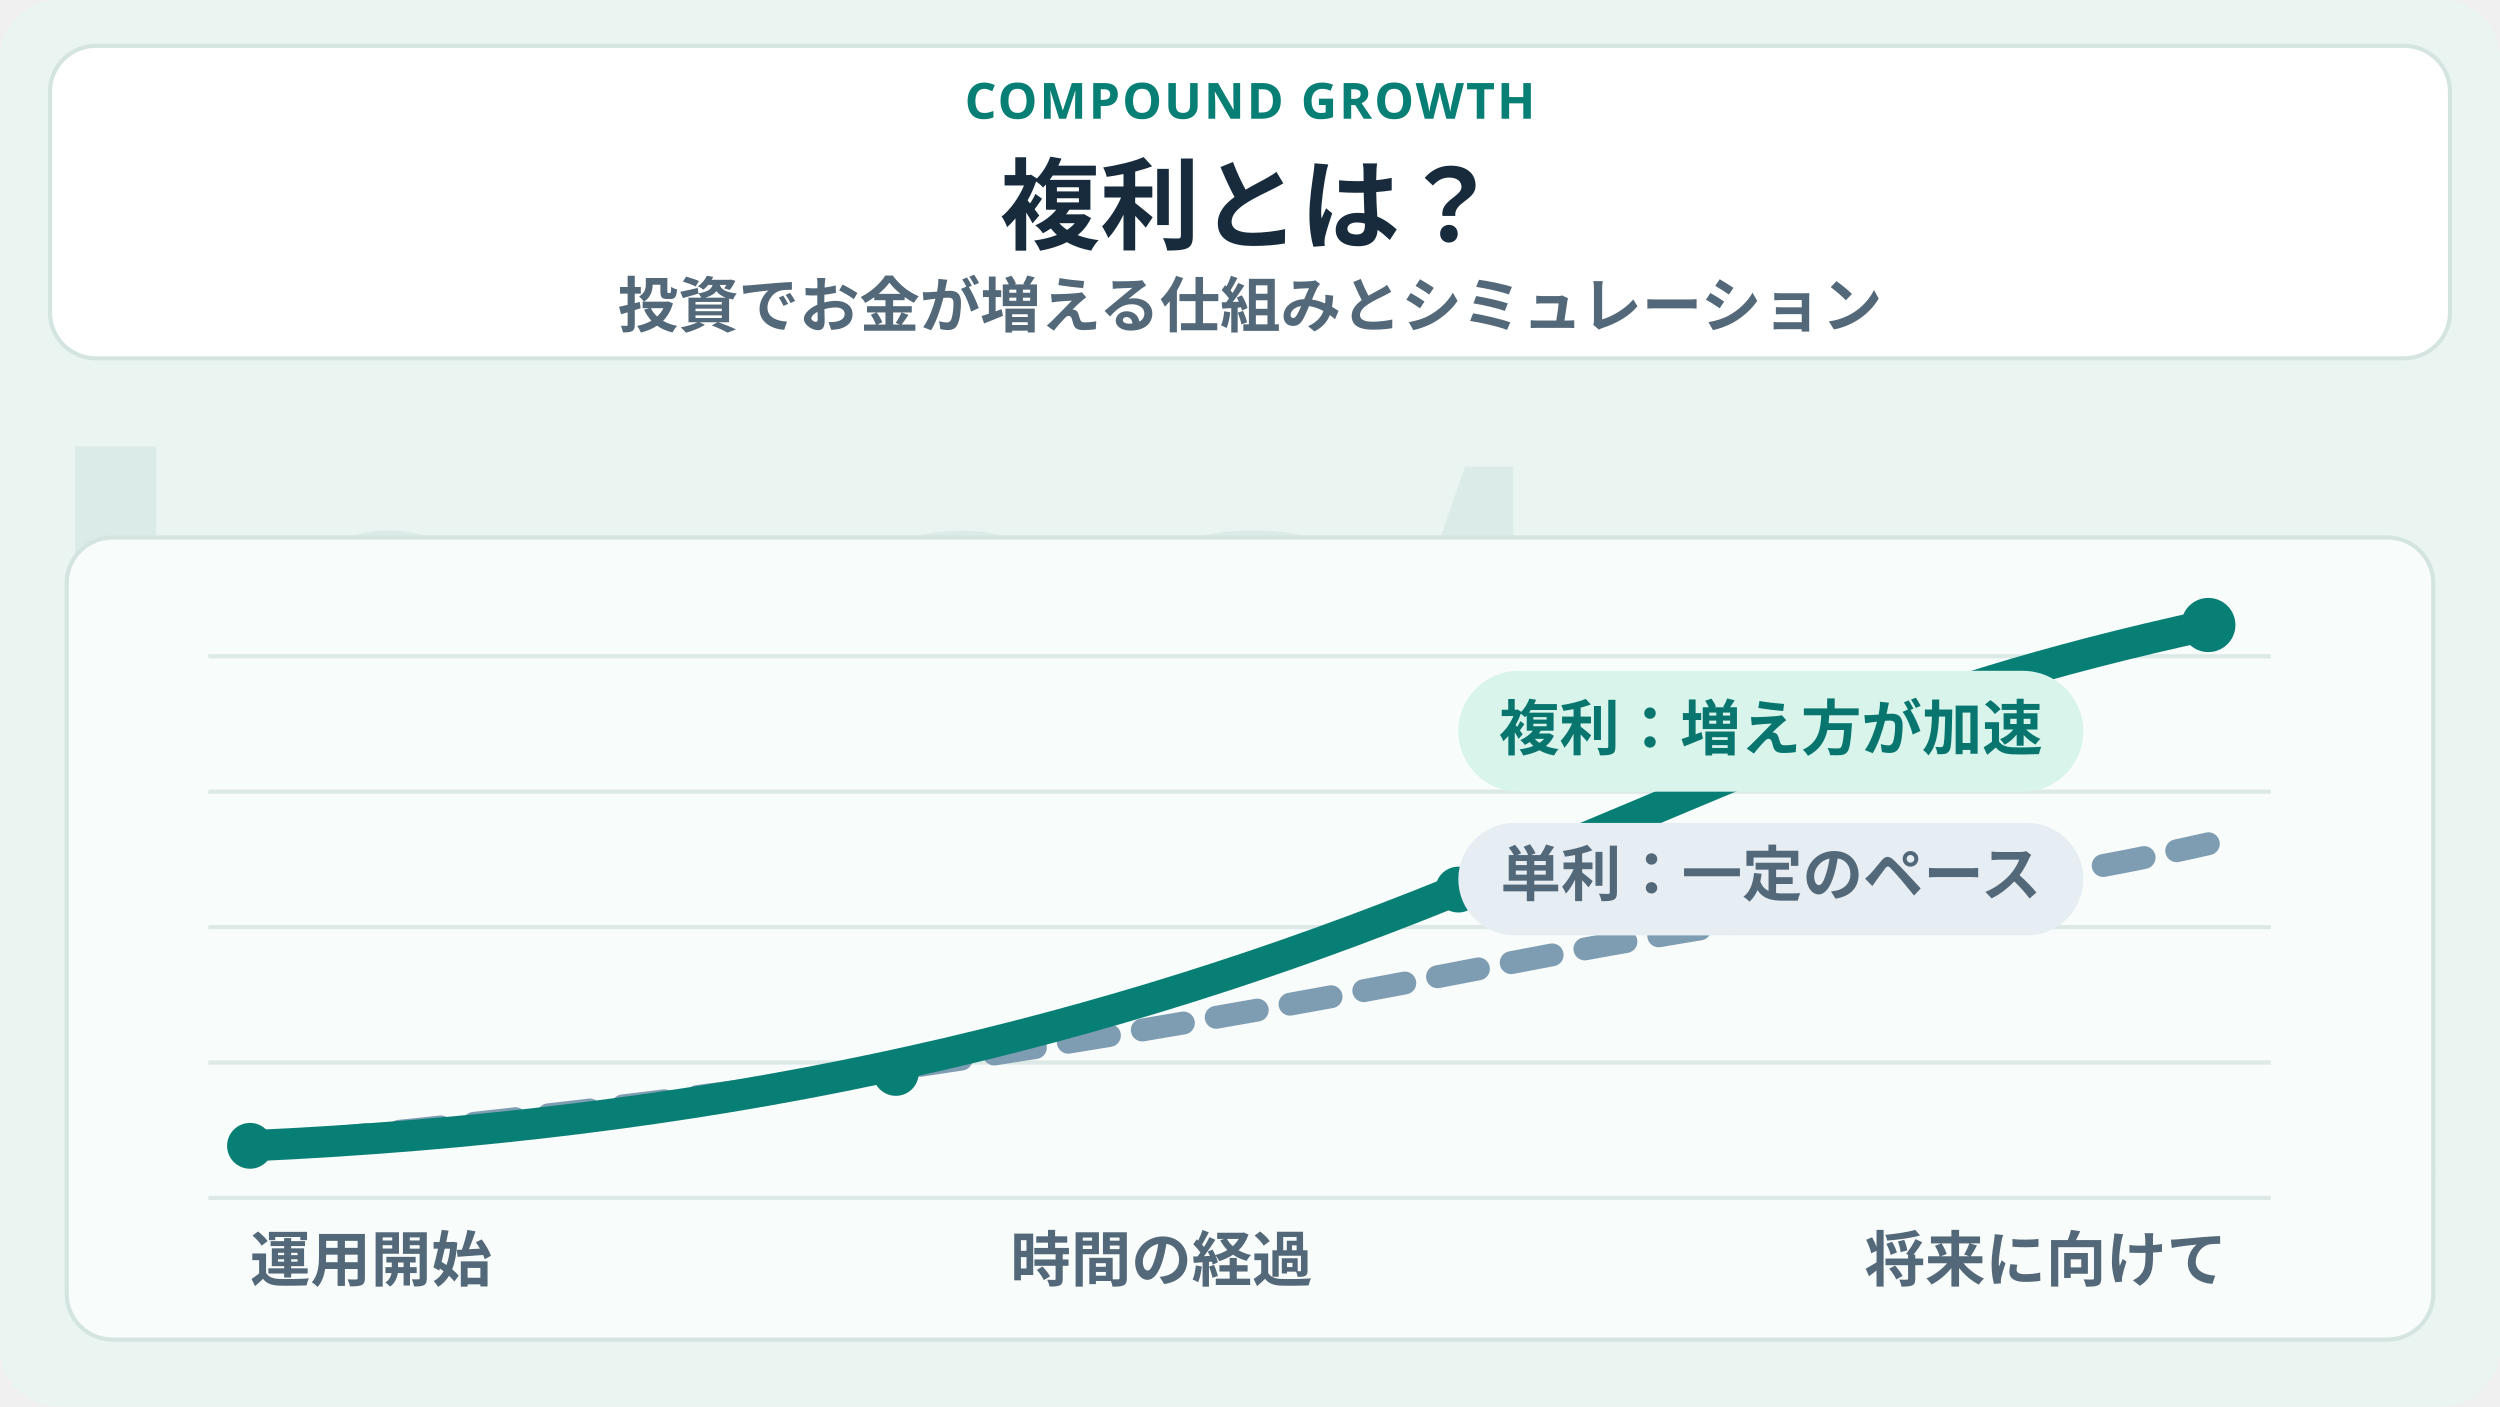
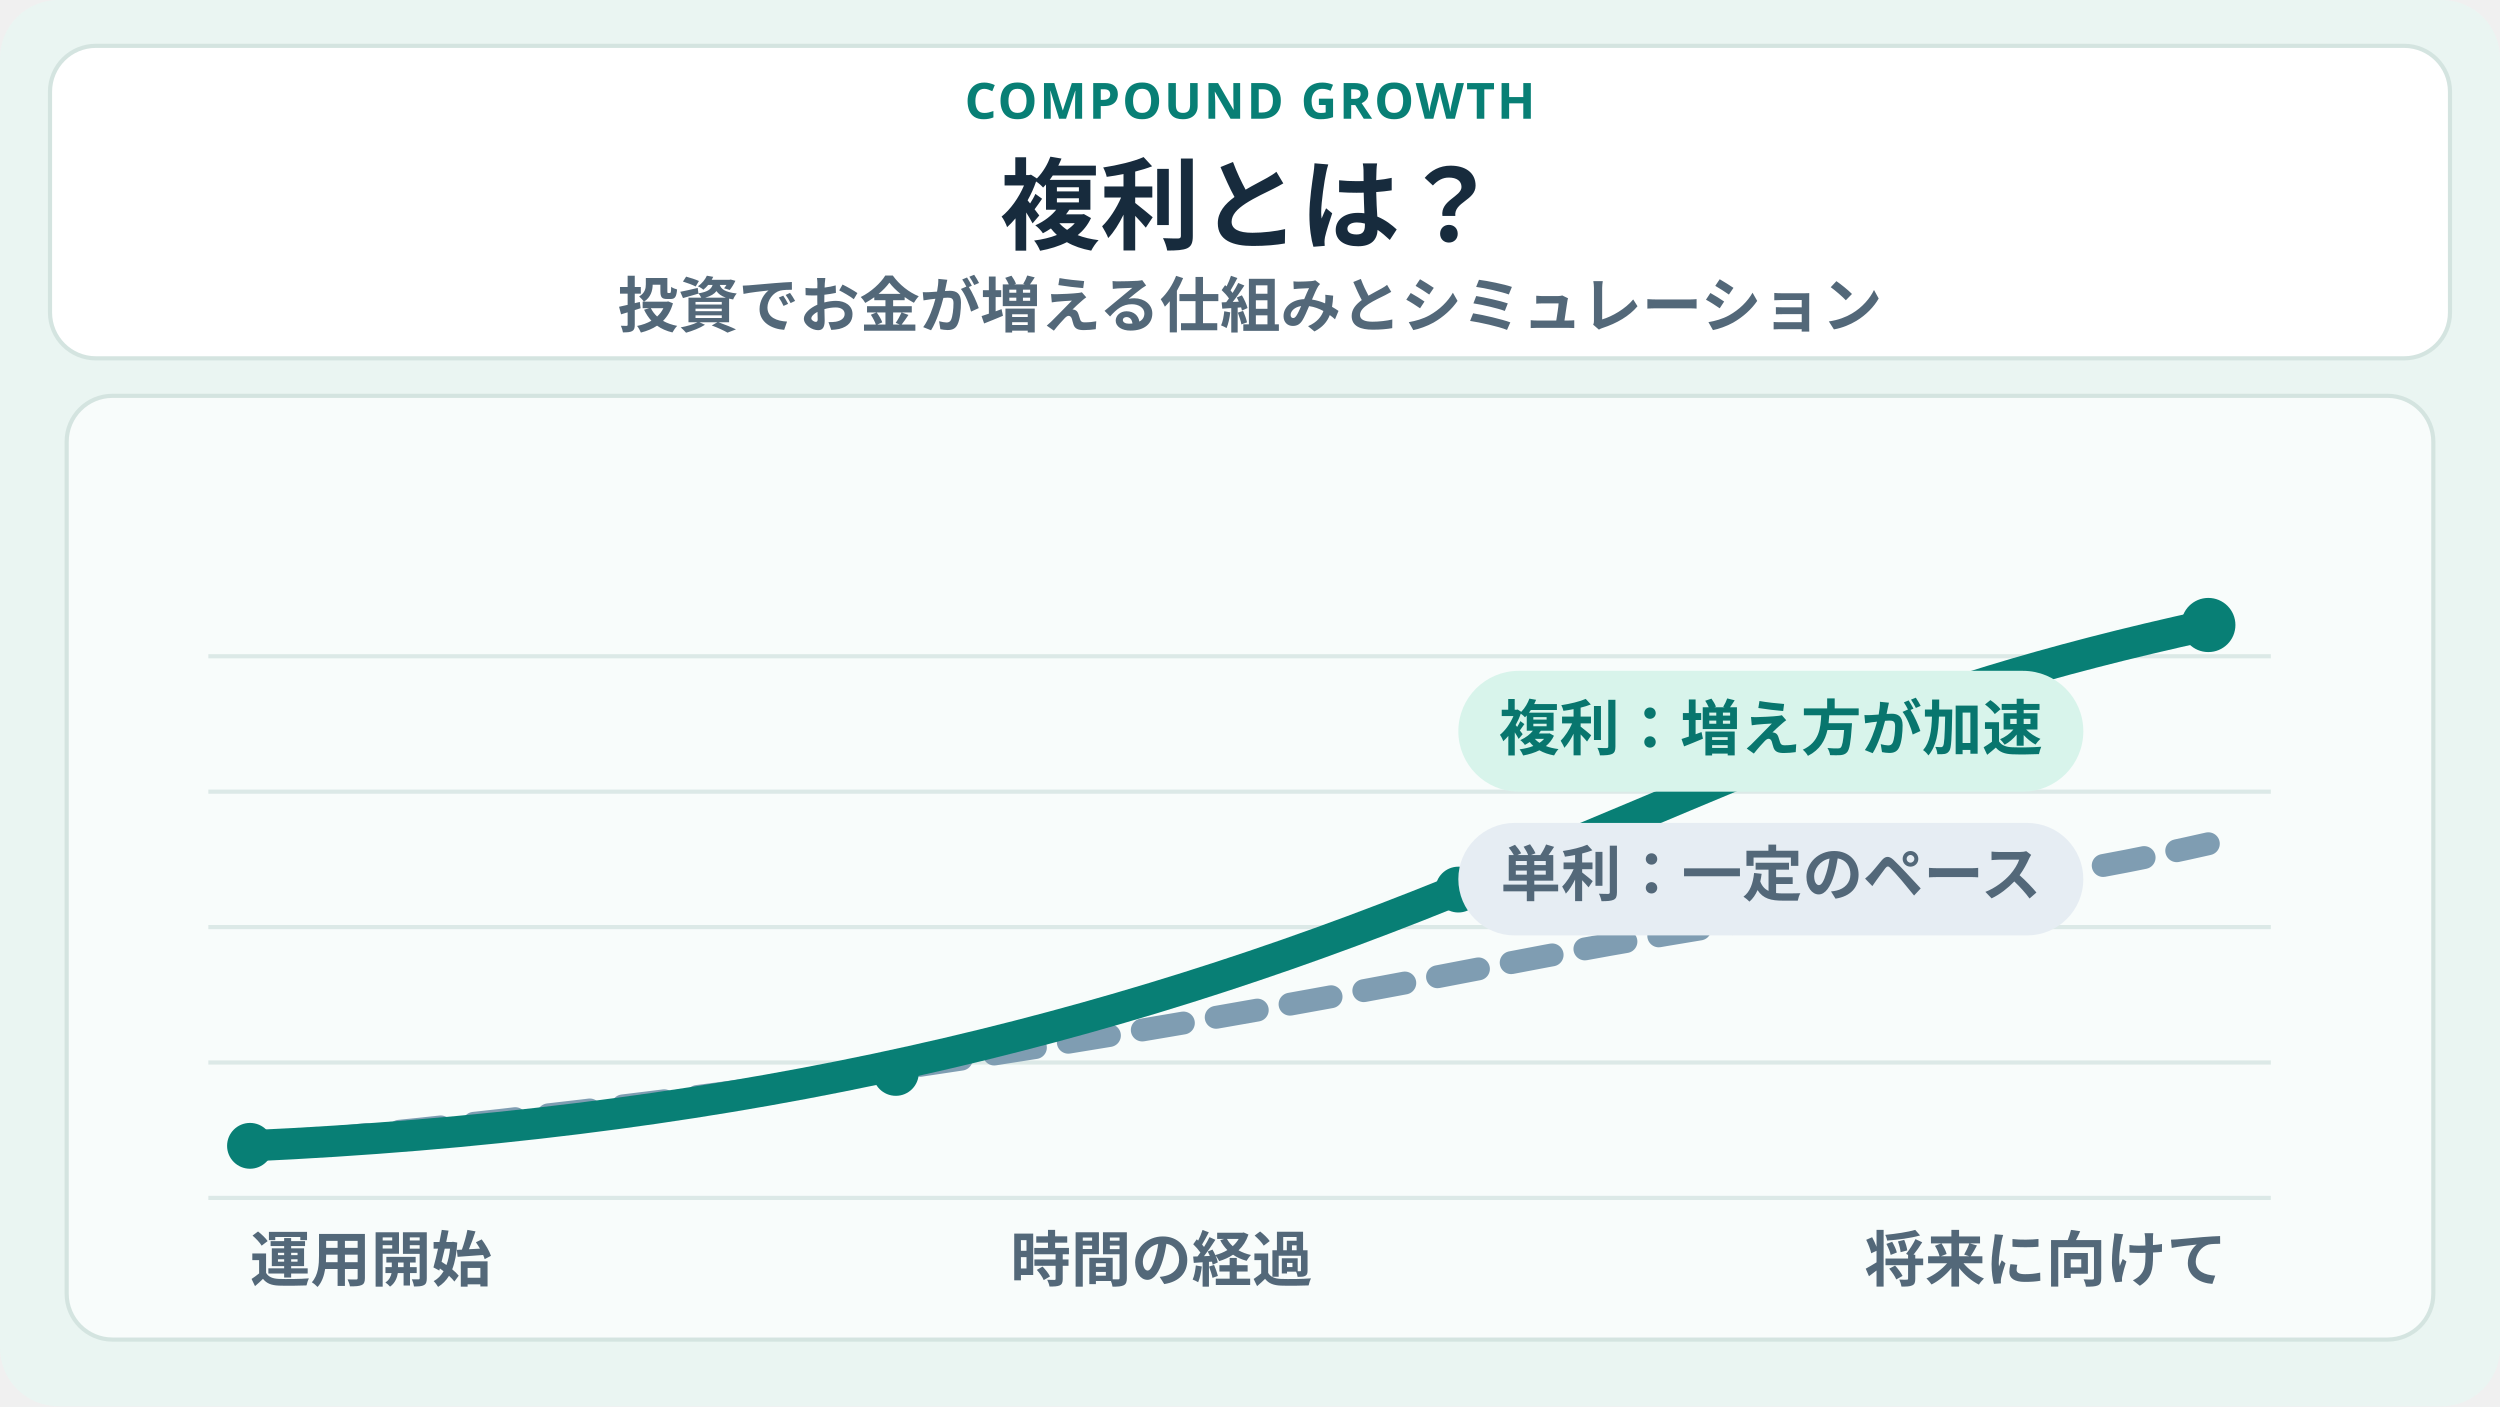
<svg xmlns="http://www.w3.org/2000/svg" width="1200" height="675" viewBox="0 0 1200 675" role="img" aria-labelledby="title desc">
  <rect width="1200" height="675" rx="28" fill="#eaf5f2" />
-   <g id="invest-atlas-watermark" font-family="Arial, Helvetica, sans-serif" font-weight="800" font-size="270" letter-spacing="-8" fill="#176d65" opacity="0.075">
-     <text x="18" y="400">Invest</text>
-     <text x="1180" y="605" text-anchor="end">Atlas</text>
-   </g>
  <rect x="24" y="22" width="1152" height="150" rx="22" fill="#fff" stroke="#d4e4e0" stroke-width="2" />
  <text x="600" y="57" text-anchor="middle" font-family="sans-serif" font-size="24" font-weight="800" letter-spacing="1" fill="#087f75">COMPOUND GROWTH</text>
  <text x="600" y="116" text-anchor="middle" font-family="sans-serif" font-size="48" font-weight="800" fill="#172b3d">複利とは？</text>
  <text x="600" y="157" text-anchor="middle" font-family="sans-serif" font-size="29" font-weight="650" fill="#536879">投資でお金が増える仕組みとシミュレーション</text>
-   <rect x="32" y="258" width="1136" height="385" rx="22" fill="#f8fcfb" stroke="#d4e4e0" stroke-width="2" />
+   <rect x="32" y="190" width="1136" height="453" rx="22" fill="#f8fcfb" stroke="#d4e4e0" stroke-width="2" />
  <g stroke="#dce9e7" stroke-width="2">
    <line x1="100" y1="575" x2="1090" y2="575" />
    <line x1="100" y1="510" x2="1090" y2="510" />
    <line x1="100" y1="445" x2="1090" y2="445" />
    <line x1="100" y1="380" x2="1090" y2="380" />
    <line x1="100" y1="315" x2="1090" y2="315" />
  </g>
  <path d="M120 550 C340 530 530 500 710 465 S950 430 1060 405" fill="none" stroke="#7f9db2" stroke-width="11" stroke-linecap="round" stroke-dasharray="20 16" />
  <path d="M120 550 C340 540 515 500 680 435 S900 335 1060 300" fill="none" stroke="#087f75" stroke-width="15" stroke-linecap="round" />
  <g fill="#087f75">
    <circle cx="120" cy="550" r="11" />
    <circle cx="430" cy="515" r="11" />
    <circle cx="700" cy="427" r="11" />
    <circle cx="1060" cy="300" r="13" />
  </g>
  <rect x="700" y="322" width="300" height="58" rx="29" fill="#d8f4eb" />
  <text x="850" y="360" text-anchor="middle" font-family="sans-serif" font-size="29" font-weight="800" fill="#08766e">複利：増え方が加速</text>
  <rect x="700" y="395" width="300" height="54" rx="27" fill="#e6edf3" />
  <text x="850" y="430" text-anchor="middle" font-family="sans-serif" font-size="29" font-weight="750" fill="#536879">単利：一定のペース</text>
  <g font-family="sans-serif" font-size="29" font-weight="700" fill="#536879">
    <text x="120" y="615">運用開始</text>
    <text x="485" y="615">時間の経過</text>
    <text x="895" y="615">将来に向けて</text>
  </g>
</svg>
